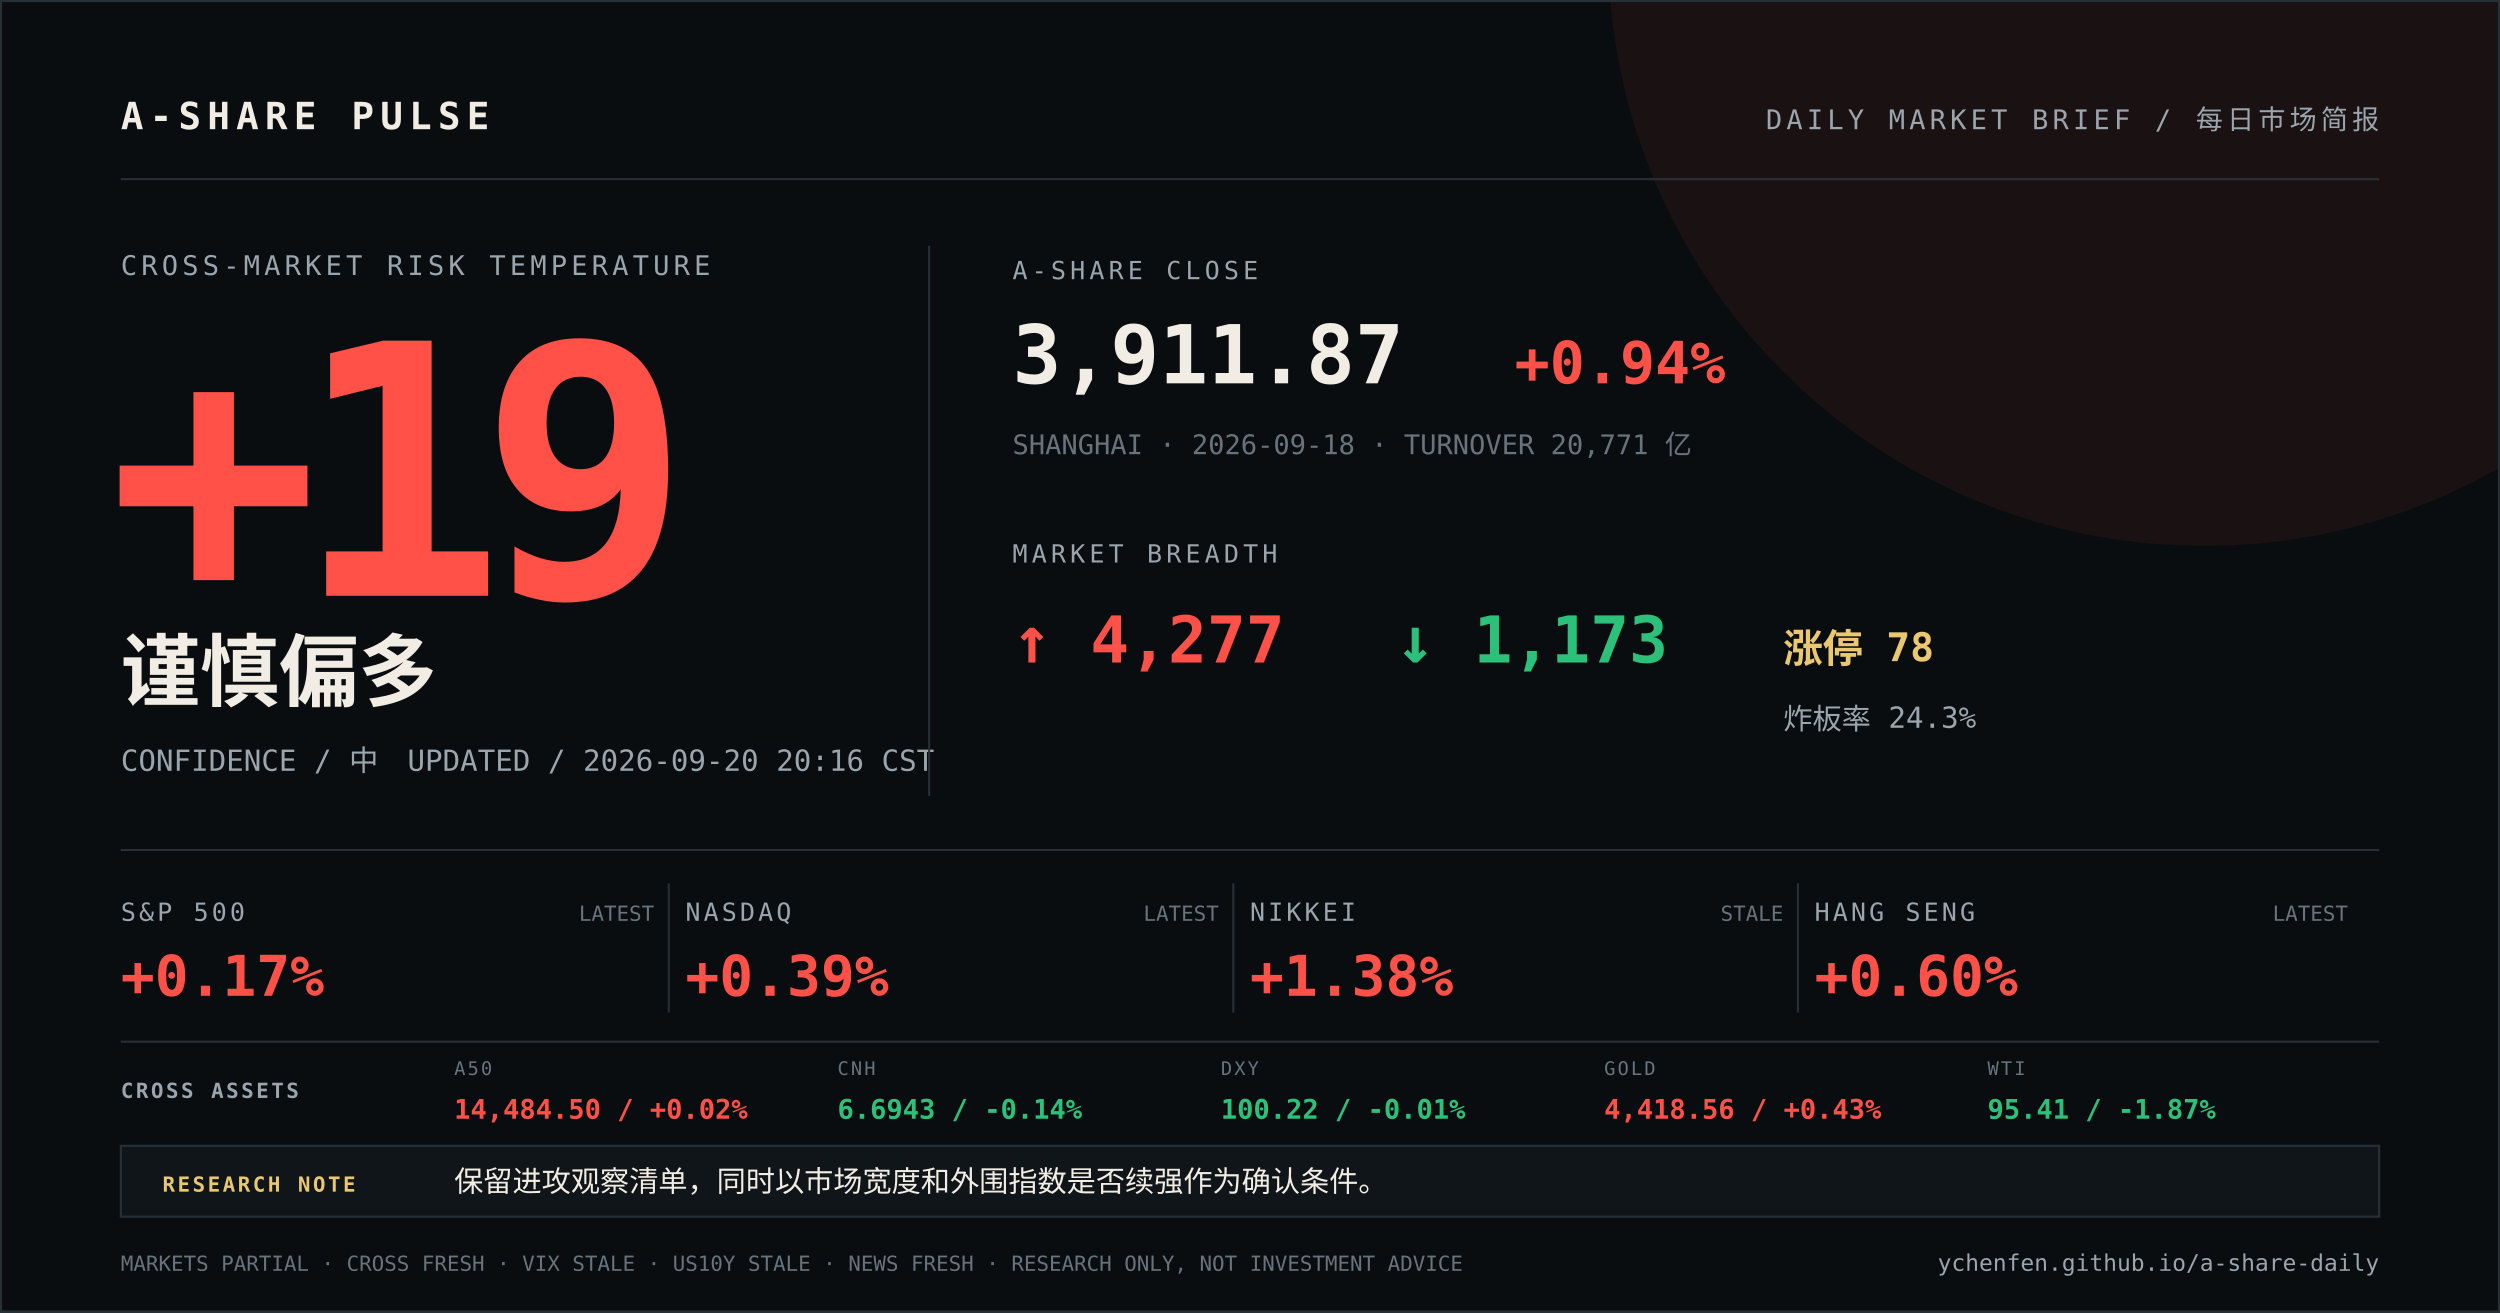
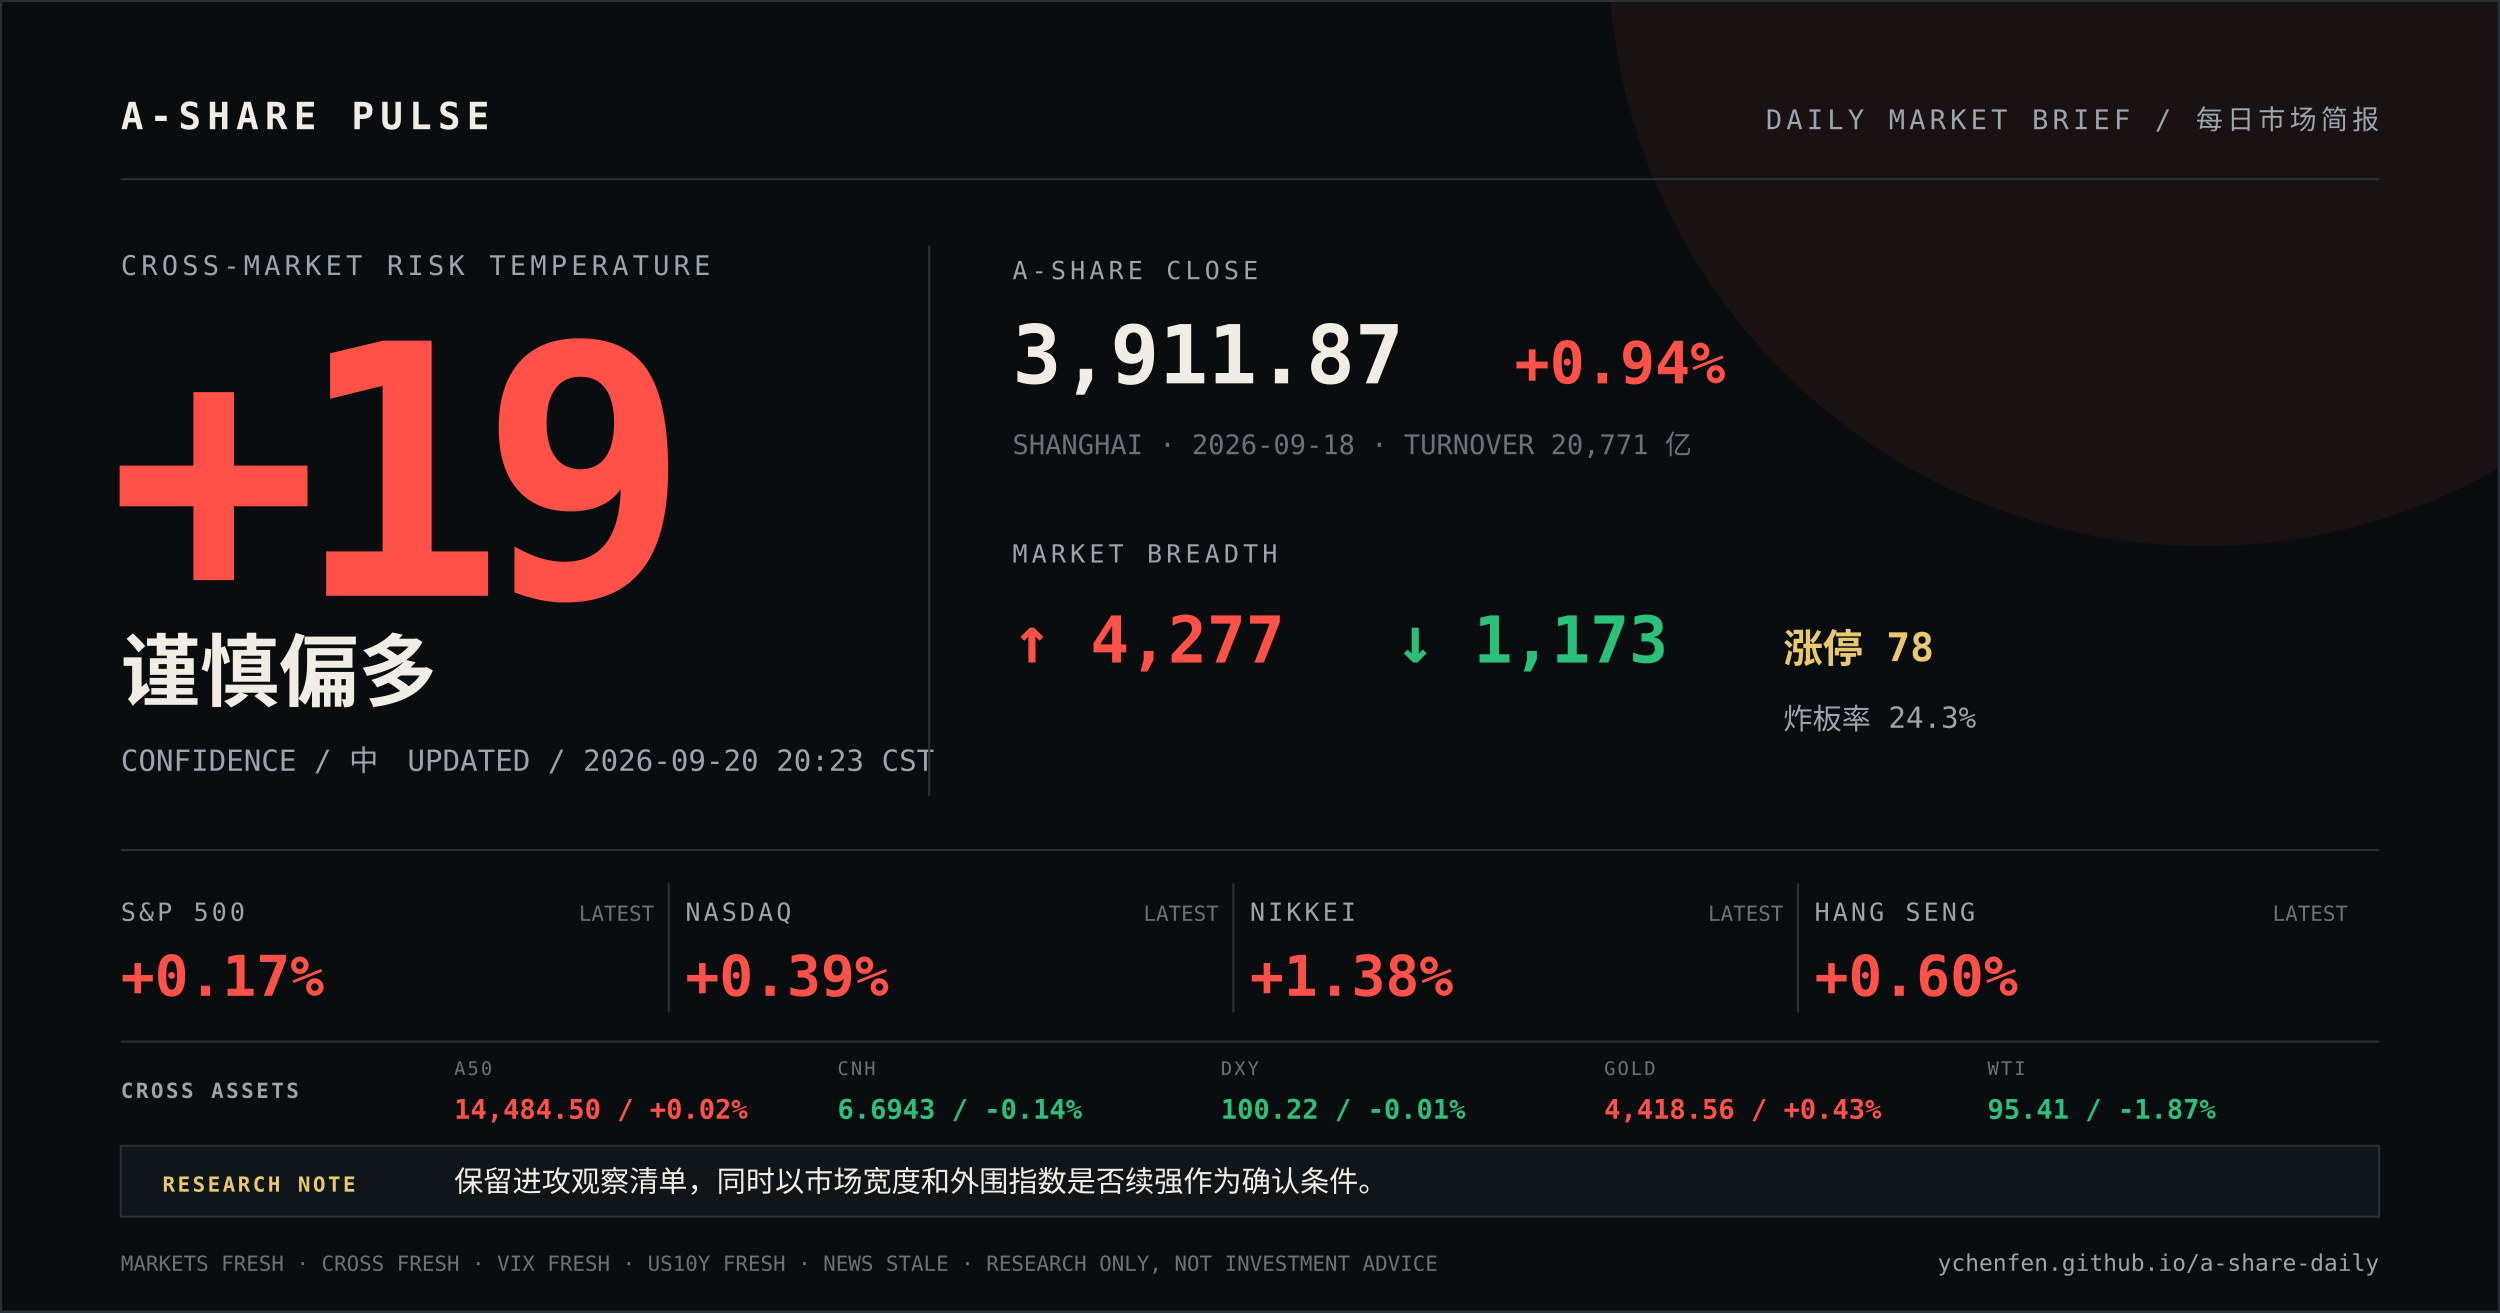
<svg xmlns="http://www.w3.org/2000/svg" width="1200" height="630" viewBox="0 0 1200 630">
  <rect width="1200" height="630" fill="#0a0d0f" />
  <circle cx="1058" cy="-24" r="286" fill="#ff5148" opacity="0.07" />
  <path d="M0 0H1200V630H0Z" fill="none" stroke="#273037" stroke-width="2" />
  <g font-family="DIN Alternate, SFMono-Regular, Menlo, monospace">
    <text x="58" y="62" fill="#f2ede4" font-size="18" font-weight="700" letter-spacing="3">A-SHARE PULSE</text>
    <text x="1142" y="62" fill="#9aa5ad" font-size="13" text-anchor="end" letter-spacing="2">DAILY MARKET BRIEF / 每日市场简报</text>
    <line x1="58" y1="86" x2="1142" y2="86" stroke="#273037" />
    <text x="58" y="132" fill="#9aa5ad" font-size="13" letter-spacing="2">CROSS-MARKET RISK TEMPERATURE</text>
    <text x="52" y="286" fill="#ff5148" font-size="168" font-weight="800" letter-spacing="-12">+19</text>
    <text x="58" y="336" fill="#f2ede4" font-size="38" font-weight="700">谨慎偏多</text>
-     <text x="58" y="370" fill="#9aa5ad" font-size="14">CONFIDENCE / 中　UPDATED / 2026-09-20 20:16 CST</text>
+     <text x="58" y="370" fill="#9aa5ad" font-size="14">CONFIDENCE / 中　UPDATED / 2026-09-20 20:23 CST</text>
    <line x1="446" y1="118" x2="446" y2="382" stroke="#273037" />
    <text x="486" y="134" fill="#9aa5ad" font-size="12" letter-spacing="2">A-SHARE CLOSE</text>
    <text x="486" y="184" fill="#f2ede4" font-size="39" font-weight="700">3,911.87</text>
    <text x="727" y="184" fill="#ff5148" font-size="28" font-weight="700">+0.94%</text>
    <text x="486" y="218" fill="#68737b" font-size="13">SHANGHAI · 2026-09-18 · TURNOVER 20,771 亿</text>
    <text x="486" y="270" fill="#9aa5ad" font-size="12" letter-spacing="2">MARKET BREADTH</text>
    <text x="486" y="318" fill="#ff5148" font-size="31" font-weight="700">↑ 4,277</text>
    <text x="670" y="318" fill="#2cc17a" font-size="31" font-weight="700">↓ 1,173</text>
    <text x="856" y="318" fill="#e9c86f" font-size="19" font-weight="700">涨停 78</text>
    <text x="856" y="350" fill="#9aa5ad" font-size="14">炸板率 24.3%</text>
    <line x1="58" y1="408" x2="1142" y2="408" stroke="#273037" />
    <text x="58" y="442" fill="#9aa5ad" font-size="12" letter-spacing="1.5">S&amp;P 500</text>
    <text x="58" y="478" fill="#ff5148" font-size="27" font-weight="700">+0.17%</text>
    <text x="314" y="442" fill="#68737b" font-size="10" text-anchor="end">LATEST</text>
    <line x1="321" y1="424" x2="321" y2="486" stroke="#273037" />
    <text x="329" y="442" fill="#9aa5ad" font-size="12" letter-spacing="1.5">NASDAQ</text>
    <text x="329" y="478" fill="#ff5148" font-size="27" font-weight="700">+0.39%</text>
    <text x="585" y="442" fill="#68737b" font-size="10" text-anchor="end">LATEST</text>
    <line x1="592" y1="424" x2="592" y2="486" stroke="#273037" />
    <text x="600" y="442" fill="#9aa5ad" font-size="12" letter-spacing="1.5">NIKKEI</text>
    <text x="600" y="478" fill="#ff5148" font-size="27" font-weight="700">+1.38%</text>
-     <text x="856" y="442" fill="#68737b" font-size="10" text-anchor="end">STALE</text>
+     <text x="856" y="442" fill="#68737b" font-size="10" text-anchor="end">LATEST</text>
    <line x1="863" y1="424" x2="863" y2="486" stroke="#273037" />
    <text x="871" y="442" fill="#9aa5ad" font-size="12" letter-spacing="1.5">HANG SENG</text>
    <text x="871" y="478" fill="#ff5148" font-size="27" font-weight="700">+0.60%</text>
    <text x="1127" y="442" fill="#68737b" font-size="10" text-anchor="end">LATEST</text>
    <line x1="58" y1="500" x2="1142" y2="500" stroke="#273037" />
    <text x="58" y="527" fill="#9aa5ad" font-size="10" font-weight="700" letter-spacing="1.2">CROSS ASSETS</text>
    <text x="218" y="516" fill="#68737b" font-size="9" letter-spacing="1">A50</text>
    <text x="218" y="537" fill="#ff5148" font-size="13" font-weight="700">14,484.50 / +0.02%</text>
    <text x="402" y="516" fill="#68737b" font-size="9" letter-spacing="1">CNH</text>
    <text x="402" y="537" fill="#2cc17a" font-size="13" font-weight="700">6.6943 / -0.14%</text>
    <text x="586" y="516" fill="#68737b" font-size="9" letter-spacing="1">DXY</text>
    <text x="586" y="537" fill="#2cc17a" font-size="13" font-weight="700">100.22 / -0.01%</text>
    <text x="770" y="516" fill="#68737b" font-size="9" letter-spacing="1">GOLD</text>
    <text x="770" y="537" fill="#ff5148" font-size="13" font-weight="700">4,418.56 / +0.43%</text>
    <text x="954" y="516" fill="#68737b" font-size="9" letter-spacing="1">WTI</text>
    <text x="954" y="537" fill="#2cc17a" font-size="13" font-weight="700">95.41 / -1.87%</text>
    <rect x="58" y="550" width="1084" height="34" fill="#101519" stroke="#273037" />
    <text x="78" y="572" fill="#e9c86f" font-size="10" font-weight="700" letter-spacing="1.2">RESEARCH NOTE</text>
    <text x="218" y="572" fill="#f2ede4" font-size="14">保留进攻观察清单，同时以市场宽度和外围指数是否续强作为确认条件。</text>
-     <text x="58" y="610" fill="#68737b" font-size="10">MARKETS PARTIAL · CROSS FRESH · VIX STALE · US10Y STALE · NEWS FRESH · RESEARCH ONLY, NOT INVESTMENT ADVICE</text>
+     <text x="58" y="610" fill="#68737b" font-size="10">MARKETS FRESH · CROSS FRESH · VIX FRESH · US10Y FRESH · NEWS STALE · RESEARCH ONLY, NOT INVESTMENT ADVICE</text>
    <text x="1142" y="610" fill="#9aa5ad" font-size="11" text-anchor="end">ychenfen.github.io/a-share-daily</text>
  </g>
</svg>
